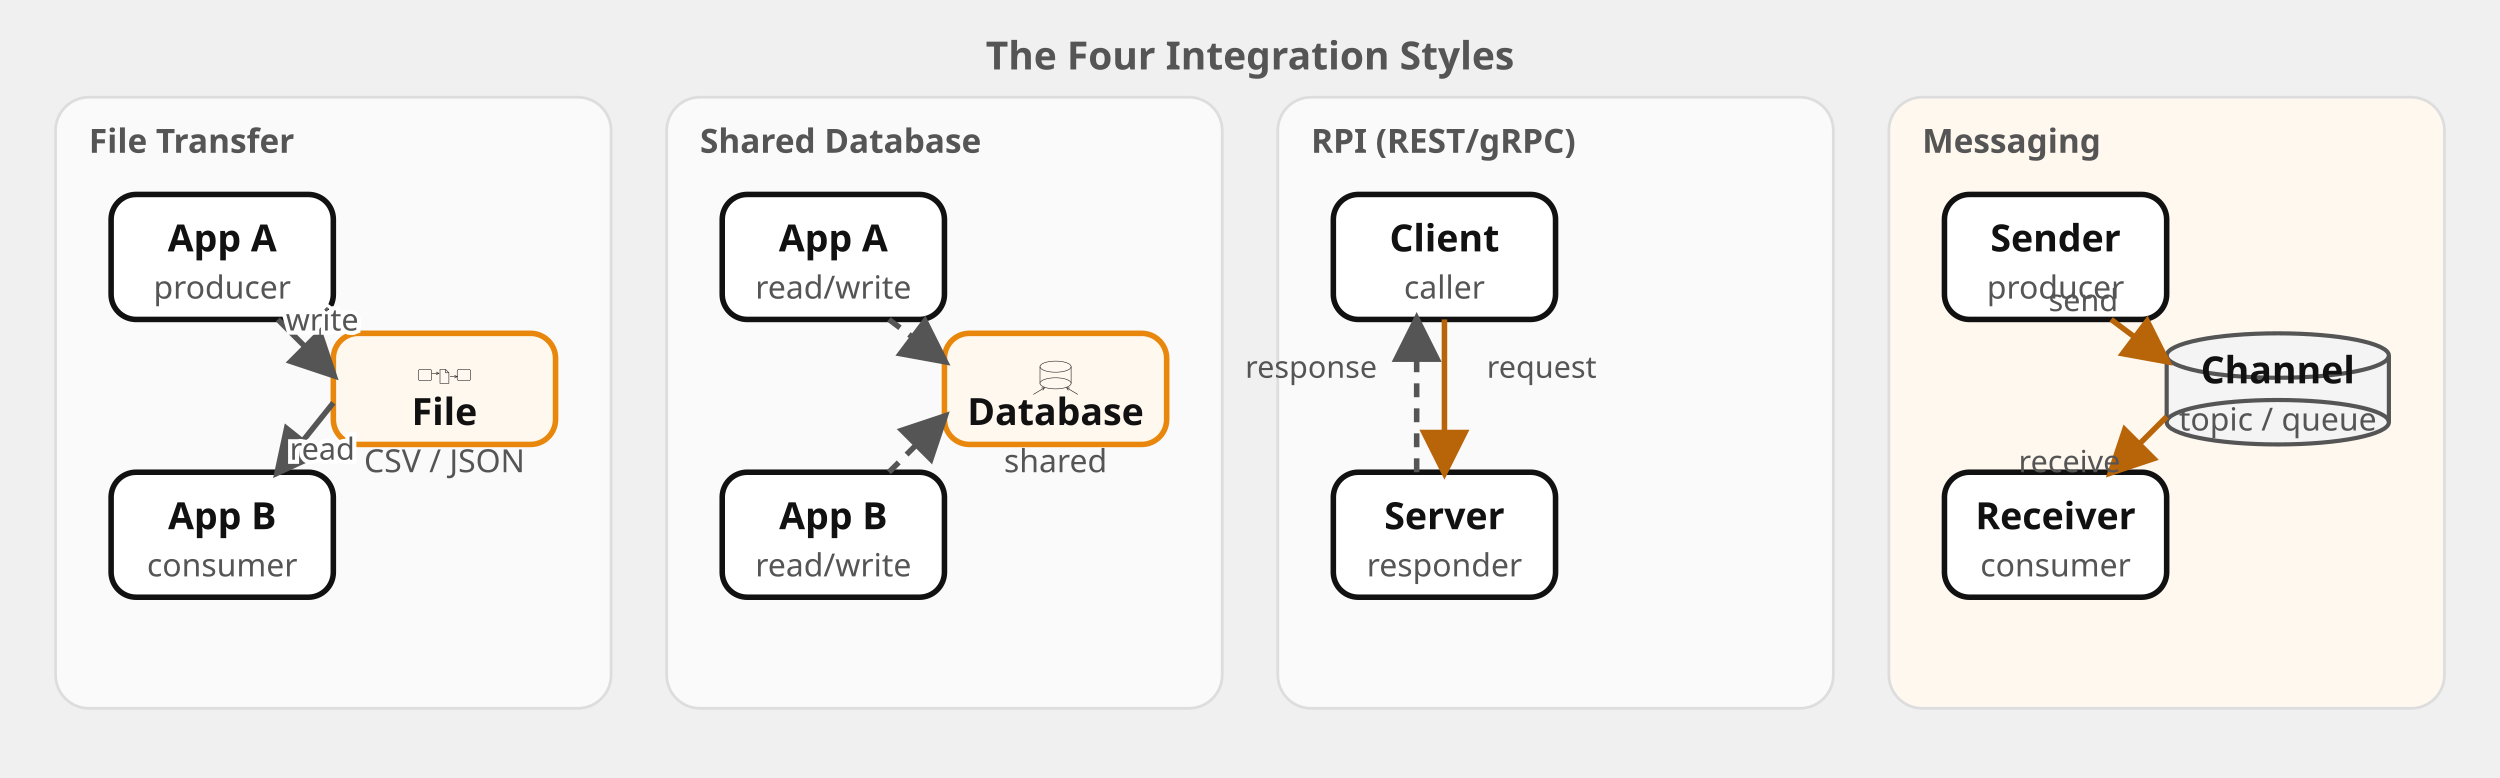
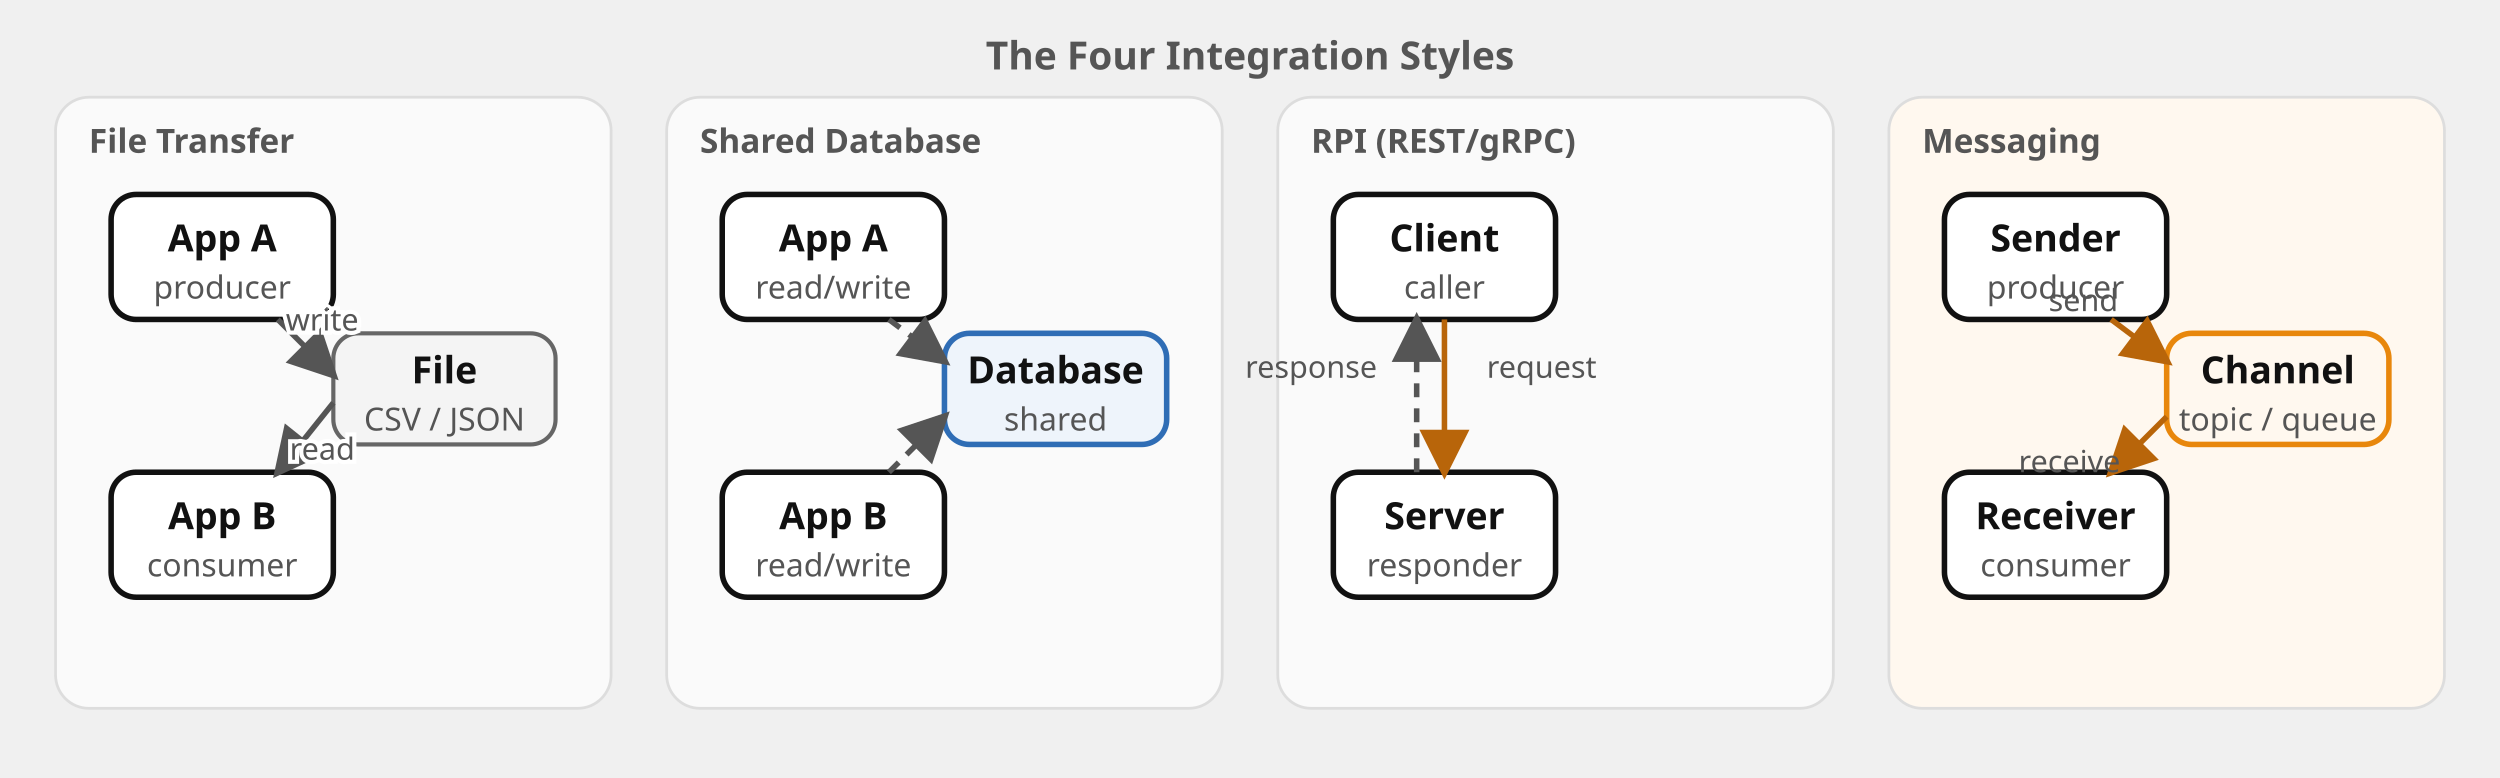
<svg xmlns="http://www.w3.org/2000/svg" viewBox="0 0 900 280" font-family="'Red Hat Text', system-ui, sans-serif" role="img">
  <defs>
    <marker id="a" viewBox="0 0 10 10" refX="8.5" refY="5" markerWidth="9" markerHeight="9" orient="auto-start-reverse">
      <path d="M0,0 L10,5 L0,10 z" fill="#555" />
    </marker>
    <marker id="am" viewBox="0 0 10 10" refX="8.5" refY="5" markerWidth="9" markerHeight="9" orient="auto-start-reverse">
      <path d="M0,0 L10,5 L0,10 z" fill="#b8650a" />
    </marker>
  </defs>
  <rect x="20" y="35" width="200" height="220" rx="12" fill="#fafafa" stroke="#ddd" />
  <text x="32" y="55" font-size="12" font-weight="700" fill="#555555">File Transfer</text>
  <rect x="240" y="35" width="200" height="220" rx="12" fill="#fafafa" stroke="#ddd" />
  <text x="252" y="55" font-size="12" font-weight="700" fill="#555555">Shared Database</text>
  <rect x="460" y="35" width="200" height="220" rx="12" fill="#fafafa" stroke="#ddd" />
  <text x="472" y="55" font-size="12" font-weight="700" fill="#555555">RPI (REST/gRPC)</text>
  <rect x="680" y="35" width="200" height="220" rx="12" fill="#fff8ef" stroke="#ddd" />
  <text x="692" y="55" font-size="12" font-weight="700" fill="#555555">Messaging</text>
  <rect x="40" y="70" width="80" height="45" rx="9" fill="#ffffff" stroke="#111111" stroke-width="2" />
  <text x="80.0" y="90.5" font-size="13.5" font-weight="700" fill="#111111" text-anchor="middle">App A</text>
  <text x="80.0" y="107.5" font-size="11.5" fill="#555555" text-anchor="middle">producer</text>
  <rect x="40" y="170" width="80" height="45" rx="9" fill="#ffffff" stroke="#111111" stroke-width="2" />
  <text x="80.0" y="190.5" font-size="13.5" font-weight="700" fill="#111111" text-anchor="middle">App B</text>
  <text x="80.0" y="207.5" font-size="11.5" fill="#555555" text-anchor="middle">consumer</text>
-   <rect x="120" y="120" width="80" height="40" rx="9" fill="#fff8ef" stroke="#e8870c" stroke-width="2" />
-   <g transform="translate(148.0,124) scale(0.2)">
-     <rect x="13" y="45" width="24" height="20" fill="#FFF8F0" stroke="#151515" rx="3" />
-     <rect x="83" y="45" width="24" height="20" fill="#FFF8F0" stroke="#151515" rx="3" />
-     <path d="M 52,45 L 62,45 L 68,51 L 68,70 L 52,70 Z" fill="#FFF8F0" stroke="#151515" />
-     <path d="M 62,45 L 62,51 L 68,51" fill="none" stroke="#151515" />
-     <line x1="37" y1="52" x2="50" y2="52" stroke="#151515" />
-     <polyline points="45.0,54.5 50,52 45.0,49.5" stroke="#151515" fill="none" />
-     <line x1="70" y1="58" x2="83" y2="58" stroke="#151515" />
-     <polyline points="78.0,60.5 83,58 78.0,55.5" stroke="#151515" fill="none" />
-   </g>
-   <text x="160.0" y="153.0" font-size="13.5" font-weight="700" fill="#111111" text-anchor="middle">File</text>
-   <text x="160.0" y="170.0" font-size="11.5" fill="#555555" text-anchor="middle">CSV / JSON</text>
+   <rect x="120" y="120" width="80" height="40" rx="9" fill="#f4f4f4" stroke="#666666" stroke-width="1.5" />
+   <text x="160.0" y="138.0" font-size="13.5" font-weight="700" fill="#111111" text-anchor="middle">File</text>
+   <text x="160.0" y="155.0" font-size="11.5" fill="#555555" text-anchor="middle">CSV / JSON</text>
  <rect x="260" y="70" width="80" height="45" rx="9" fill="#ffffff" stroke="#111111" stroke-width="2" />
  <text x="300.0" y="90.5" font-size="13.5" font-weight="700" fill="#111111" text-anchor="middle">App A</text>
  <text x="300.0" y="107.5" font-size="11.5" fill="#555555" text-anchor="middle">read/write</text>
  <rect x="260" y="170" width="80" height="45" rx="9" fill="#ffffff" stroke="#111111" stroke-width="2" />
  <text x="300.0" y="190.5" font-size="13.5" font-weight="700" fill="#111111" text-anchor="middle">App B</text>
  <text x="300.0" y="207.5" font-size="11.5" fill="#555555" text-anchor="middle">read/write</text>
-   <rect x="340" y="120" width="80" height="40" rx="9" fill="#fff8ef" stroke="#e8870c" stroke-width="2" />
-   <g transform="translate(368.0,124) scale(0.2)">
-     <ellipse cx="60" cy="40" rx="28" ry="10" fill="#FFF8F0" stroke="#151515" />
-     <line x1="32" y1="40" x2="32" y2="70" stroke="#151515" />
-     <line x1="88" y1="40" x2="88" y2="70" stroke="#151515" />
-     <ellipse cx="60" cy="70" rx="28" ry="10" fill="#FFF8F0" stroke="#151515" />
-     <line x1="20" y1="90" x2="40" y2="78" stroke="#151515" />
-     <polyline points="37.0,82.7 40,78 34.4,78.4" stroke="#151515" fill="none" />
-     <line x1="100" y1="90" x2="80" y2="78" stroke="#151515" />
-     <polyline points="85.6,78.4 80,78 83.0,82.7" stroke="#151515" fill="none" />
-   </g>
-   <text x="380.0" y="153.0" font-size="13.5" font-weight="700" fill="#111111" text-anchor="middle">Database</text>
-   <text x="380.0" y="170.0" font-size="11.5" fill="#555555" text-anchor="middle">shared</text>
+   <rect x="340" y="120" width="80" height="40" rx="9" fill="#eef4fb" stroke="#2f6db5" stroke-width="2" />
+   <text x="380.0" y="138.0" font-size="13.5" font-weight="700" fill="#111111" text-anchor="middle">Database</text>
+   <text x="380.0" y="155.0" font-size="11.5" fill="#555555" text-anchor="middle">shared</text>
  <rect x="480" y="70" width="80" height="45" rx="9" fill="#ffffff" stroke="#111111" stroke-width="2" />
  <text x="520.0" y="90.5" font-size="13.5" font-weight="700" fill="#111111" text-anchor="middle">Client</text>
  <text x="520.0" y="107.5" font-size="11.5" fill="#555555" text-anchor="middle">caller</text>
  <rect x="480" y="170" width="80" height="45" rx="9" fill="#ffffff" stroke="#111111" stroke-width="2" />
  <text x="520.0" y="190.5" font-size="13.5" font-weight="700" fill="#111111" text-anchor="middle">Server</text>
  <text x="520.0" y="207.5" font-size="11.5" fill="#555555" text-anchor="middle">responder</text>
  <rect x="700" y="70" width="80" height="45" rx="9" fill="#ffffff" stroke="#111111" stroke-width="2" />
  <text x="740.0" y="90.5" font-size="13.5" font-weight="700" fill="#111111" text-anchor="middle">Sender</text>
  <text x="740.0" y="107.5" font-size="11.5" fill="#555555" text-anchor="middle">producer</text>
  <rect x="700" y="170" width="80" height="45" rx="9" fill="#ffffff" stroke="#111111" stroke-width="2" />
  <text x="740.0" y="190.5" font-size="13.5" font-weight="700" fill="#111111" text-anchor="middle">Receiver</text>
  <text x="740.0" y="207.5" font-size="11.5" fill="#555555" text-anchor="middle">consumer</text>
-   <rect x="780" y="128" width="80" height="24" fill="#f4f4f4" stroke="none" />
-   <ellipse cx="820.0" cy="128" rx="40.0" ry="8" fill="#f4f4f4" stroke="#555555" stroke-width="1.5" />
-   <ellipse cx="820.0" cy="152" rx="40.0" ry="8" fill="#f4f4f4" stroke="#555555" stroke-width="1.5" />
-   <line x1="780" y1="128" x2="780" y2="152" stroke="#555555" stroke-width="1.5" />
-   <line x1="860" y1="128" x2="860" y2="152" stroke="#555555" stroke-width="1.5" />
+   <rect x="780" y="120" width="80" height="40" rx="9" fill="#fff8ef" stroke="#e8870c" stroke-width="2" />
  <text x="820.0" y="138.0" font-size="13.5" font-weight="700" fill="#111111" text-anchor="middle">Channel</text>
  <text x="820.0" y="155.0" font-size="11.5" fill="#555555" text-anchor="middle">topic / queue</text>
  <path d="M100,115 L120,135" fill="none" stroke="#555" stroke-width="2" marker-end="url(#a)" />
  <text x="116.0" y="119.0" font-size="11" fill="#ffffff" stroke="#ffffff" stroke-width="3" paint-order="stroke" text-anchor="middle">write</text>
  <text x="116.0" y="119.0" font-size="11" fill="#555" text-anchor="middle">write</text>
  <path d="M120,145 L100,170" fill="none" stroke="#555" stroke-width="2" marker-end="url(#a)" />
  <text x="116.0" y="165.5" font-size="11" fill="#ffffff" stroke="#ffffff" stroke-width="3" paint-order="stroke" text-anchor="middle">read</text>
  <text x="116.0" y="165.5" font-size="11" fill="#555" text-anchor="middle">read</text>
  <path d="M320,115 L340,130" fill="none" stroke="#555" stroke-width="2" stroke-dasharray="5 4" marker-end="url(#a)" />
  <path d="M320,170 L340,150" fill="none" stroke="#555" stroke-width="2" stroke-dasharray="5 4" marker-end="url(#a)" />
  <path d="M520,115 L520,170" fill="none" stroke="#b8650a" stroke-width="2" marker-end="url(#am)" />
  <path d="M510,170 L510,115" fill="none" stroke="#555" stroke-width="2" stroke-dasharray="5 4" marker-end="url(#a)" />
  <path d="M760,115 L780,130" fill="none" stroke="#b8650a" stroke-width="2" marker-end="url(#am)" />
  <path d="M780,150 L760,170" fill="none" stroke="#b8650a" stroke-width="2" marker-end="url(#am)" />
  <text x="555" y="136" font-size="11" fill="#555555" text-anchor="middle">request</text>
  <text x="472" y="136" font-size="11" fill="#555555" text-anchor="middle">response</text>
  <text x="750" y="112" font-size="11" fill="#555555" text-anchor="middle">send</text>
  <text x="745" y="170" font-size="11" fill="#555555" text-anchor="middle">receive</text>
  <text x="450" y="25" font-size="14" fill="#555555" text-anchor="middle" font-weight="700">The Four Integration Styles</text>
</svg>
